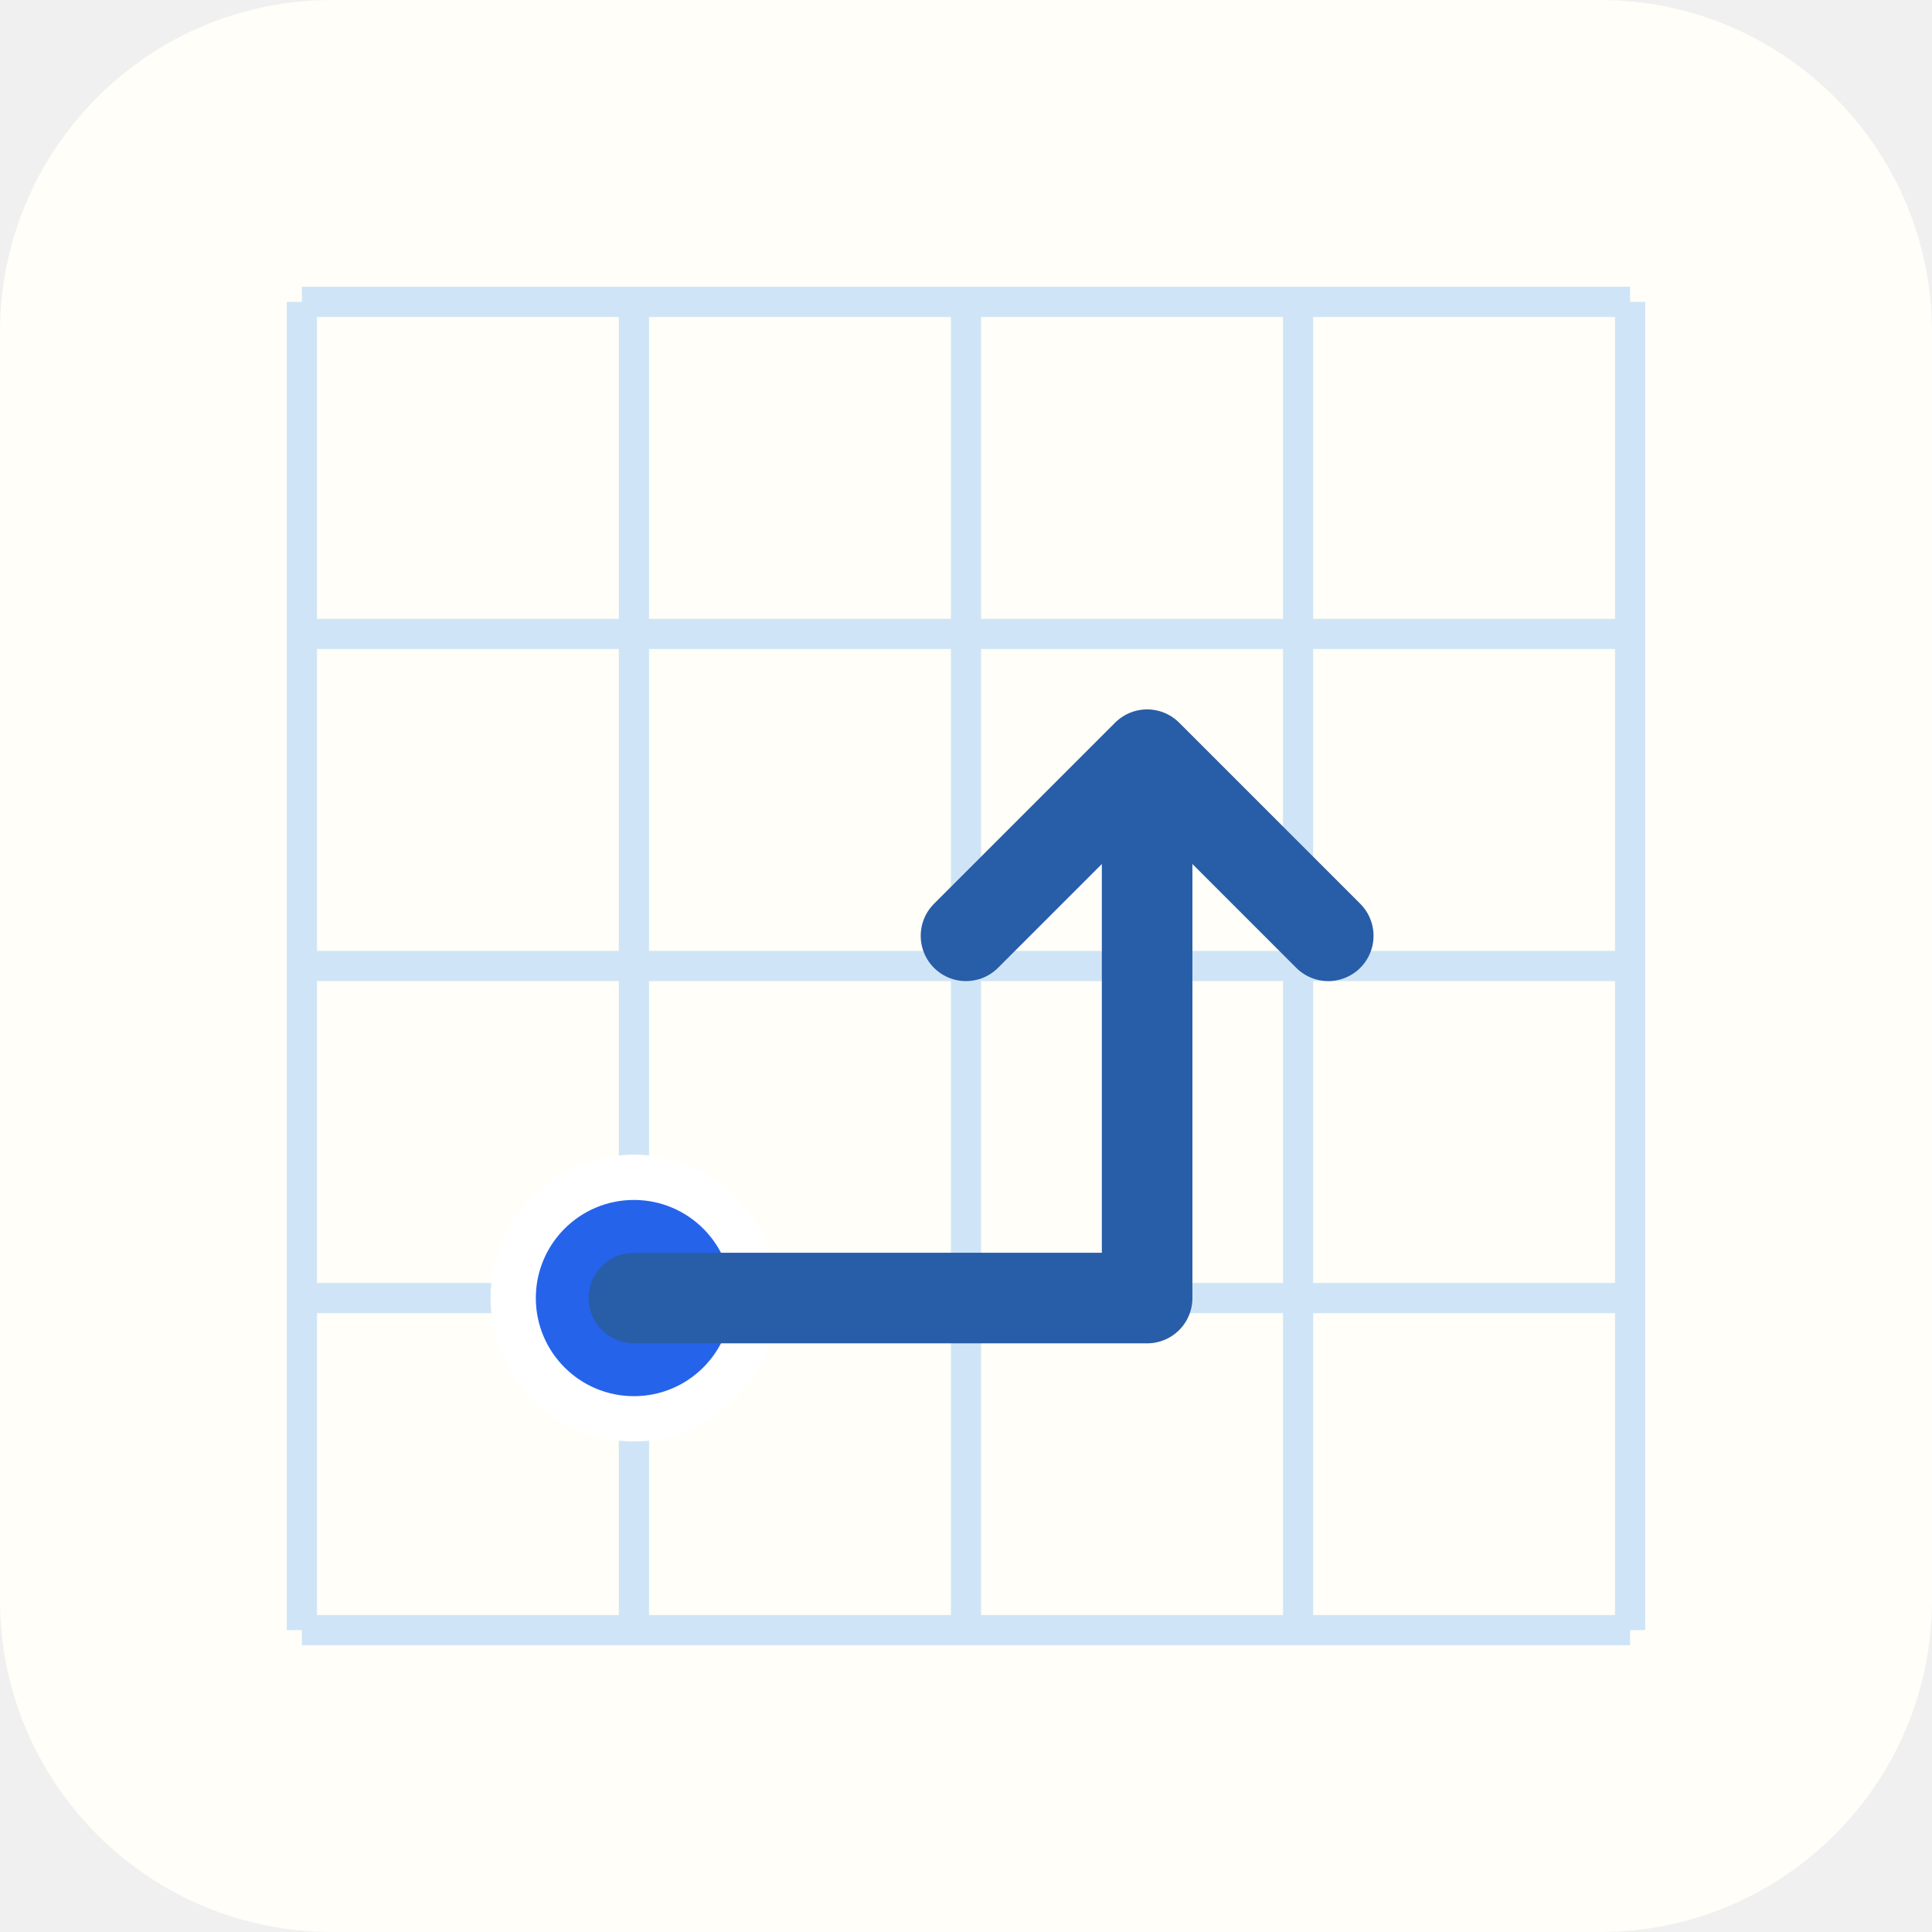
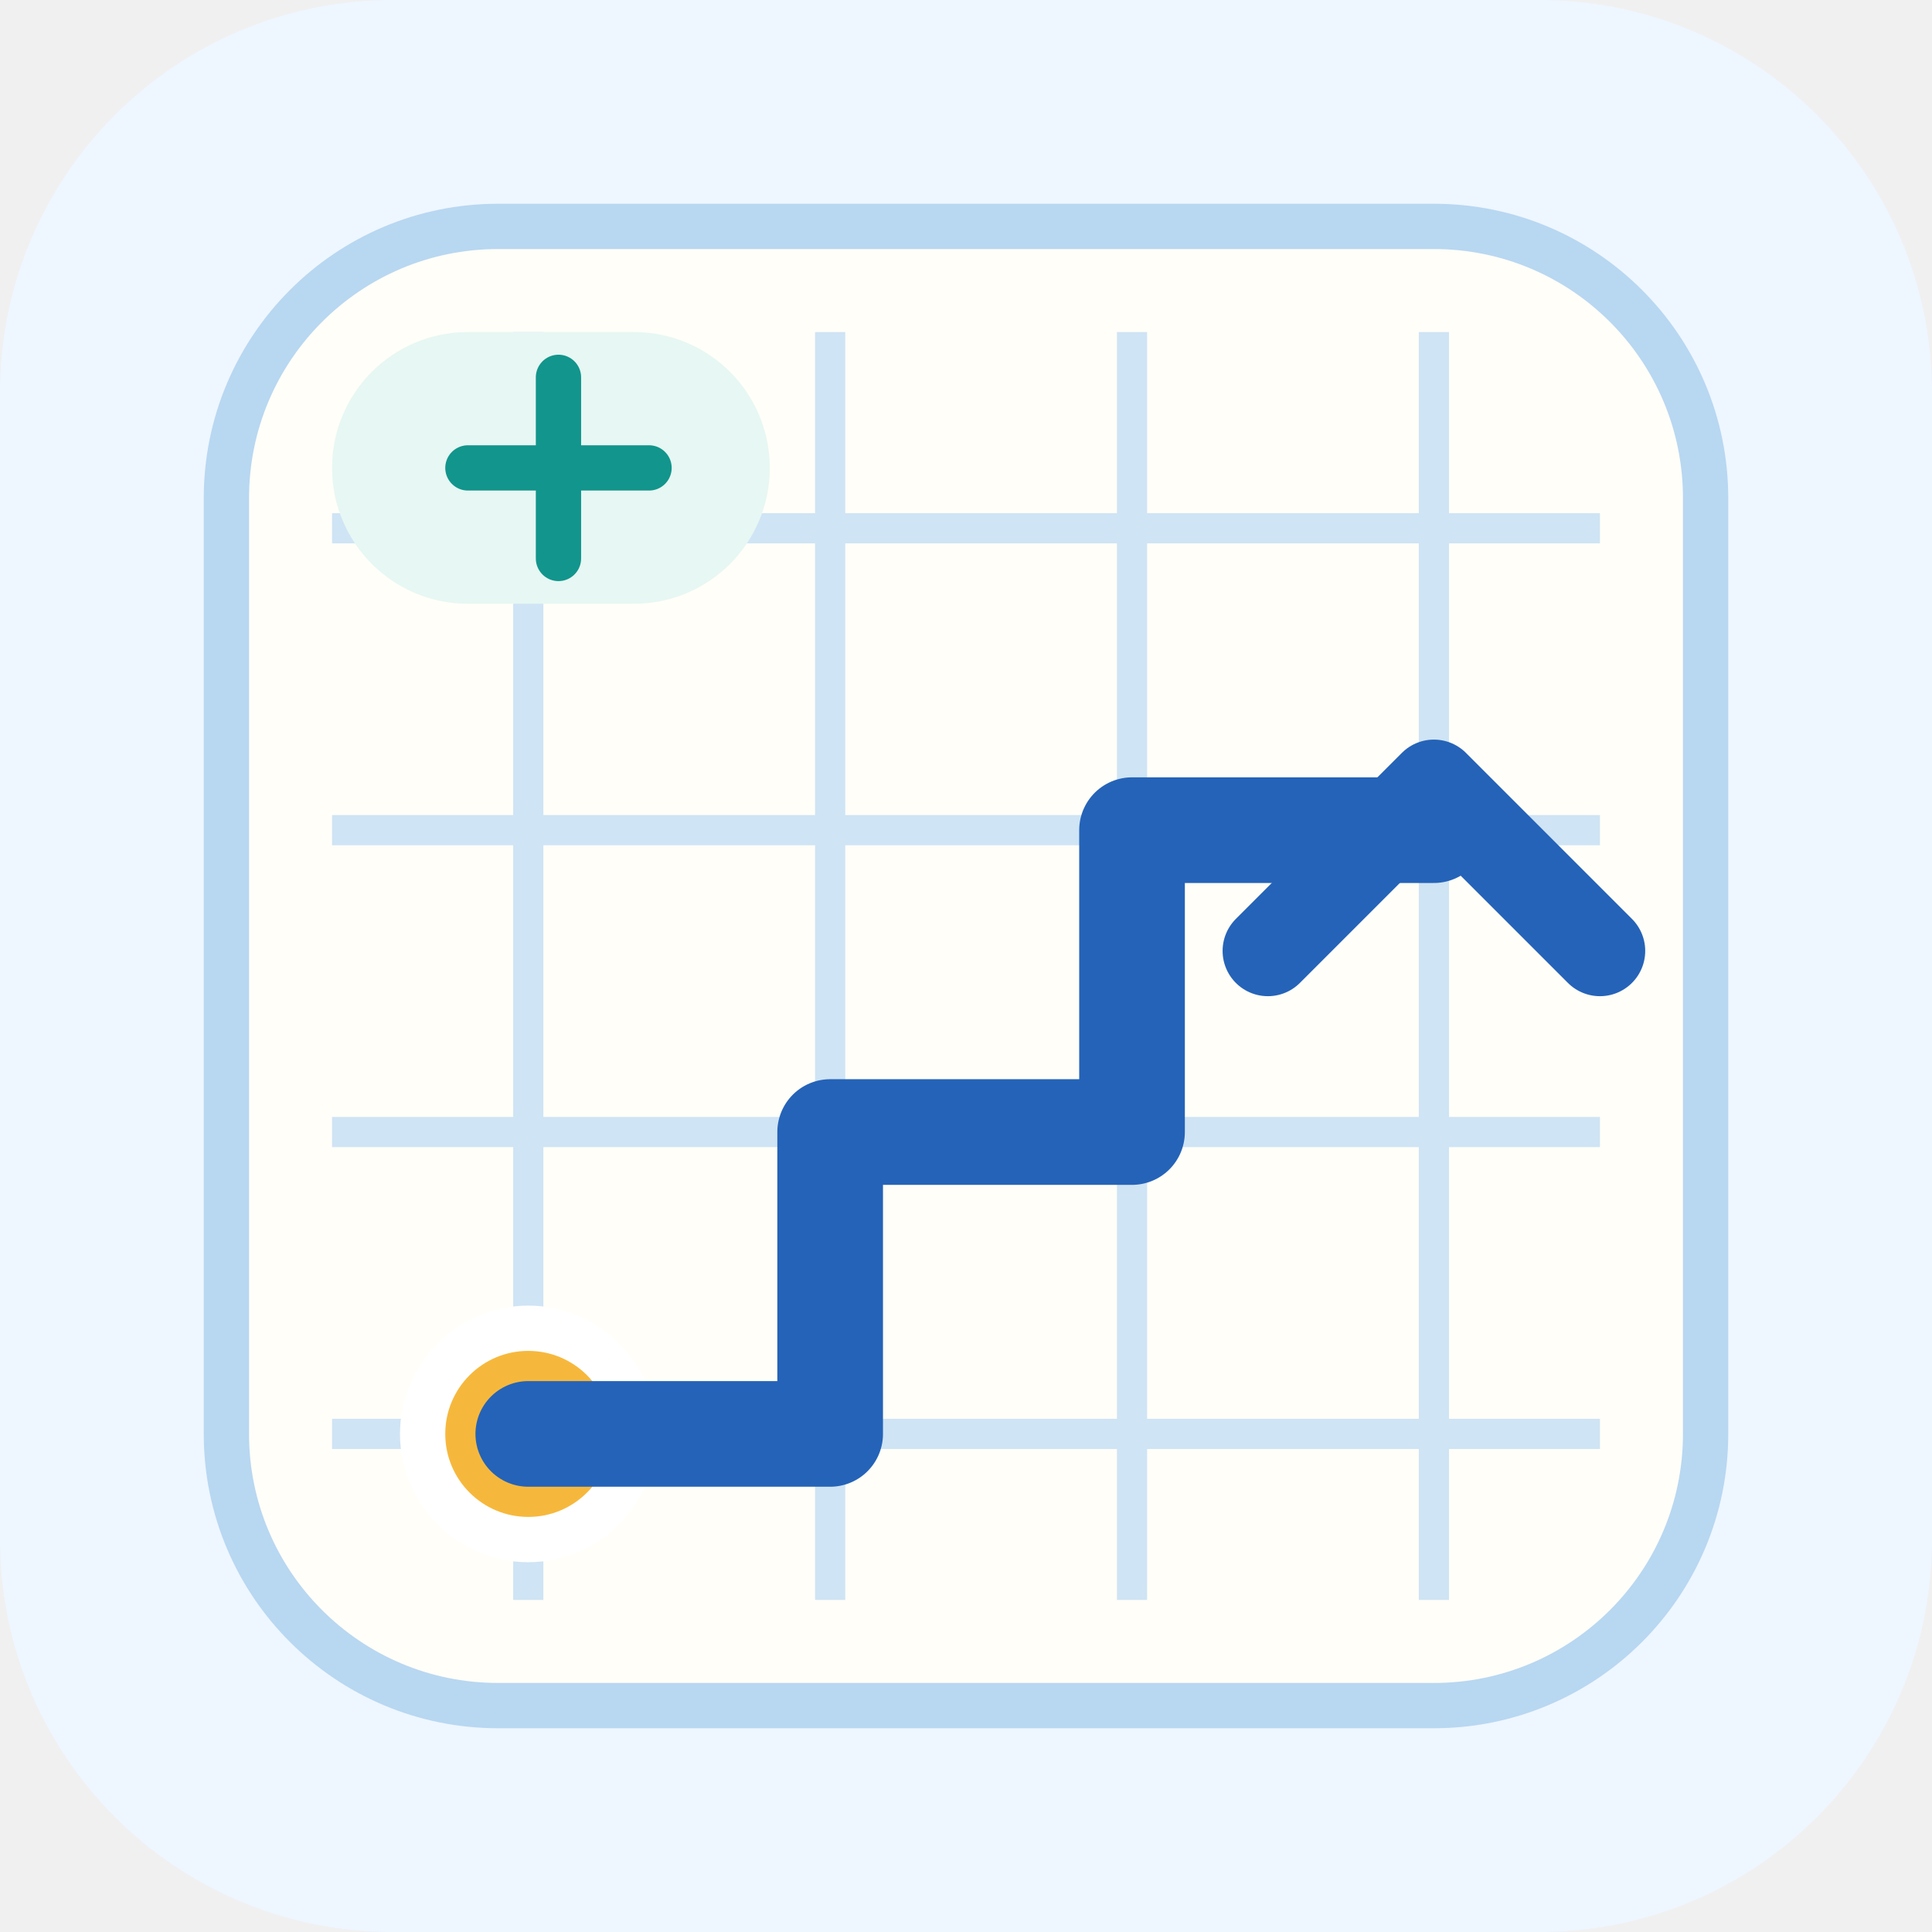
<svg xmlns="http://www.w3.org/2000/svg" viewBox="0 0 128 128">
-   <rect width="128" height="128" rx="22" fill="#fffef8" />
-   <path d="M20 20h88M20 42h88M20 64h88M20 86h88M20 108h88M20 20v88M42 20v88M64 20v88M86 20v88M108 20v88" stroke="#cfe5f7" stroke-width="2" />
-   <circle cx="42" cy="86" r="8" fill="#2563eb" stroke="#fff" stroke-width="3" />
-   <path d="M42 86h34V52" fill="none" stroke="#285da8" stroke-width="6" stroke-linecap="round" stroke-linejoin="round" />
-   <path d="m64 62 12-12 12 12" fill="none" stroke="#285da8" stroke-width="6" stroke-linecap="round" stroke-linejoin="round" />
+   <rect width="128" height="128" rx="26" fill="#eef6ff" />
+   <rect x="15" y="15" width="98" height="98" rx="18" fill="#fffef8" stroke="#b8d7f1" stroke-width="3" />
+   <path d="M35 22v84M55 22v84M75 22v84M95 22v84M22 35h84M22 55h84M22 75h84M22 95h84" stroke="#cfe4f5" stroke-width="2" />
+   <circle cx="35" cy="95" r="7" fill="#f6b83c" stroke="#fff" stroke-width="3" />
+   <path d="M35 95h20V75h20V55h20" fill="none" stroke="#2563b8" stroke-width="7" stroke-linecap="round" stroke-linejoin="round" />
+   <path d="m84 63 11-11 11 11" fill="none" stroke="#2563b8" stroke-width="6" stroke-linecap="round" stroke-linejoin="round" />
+   <rect x="22" y="22" width="29" height="18" rx="9" fill="#e7f7f3" />
+   <path d="M31 31h12M37 25v12" stroke="#12958c" stroke-width="3" stroke-linecap="round" />
</svg>
